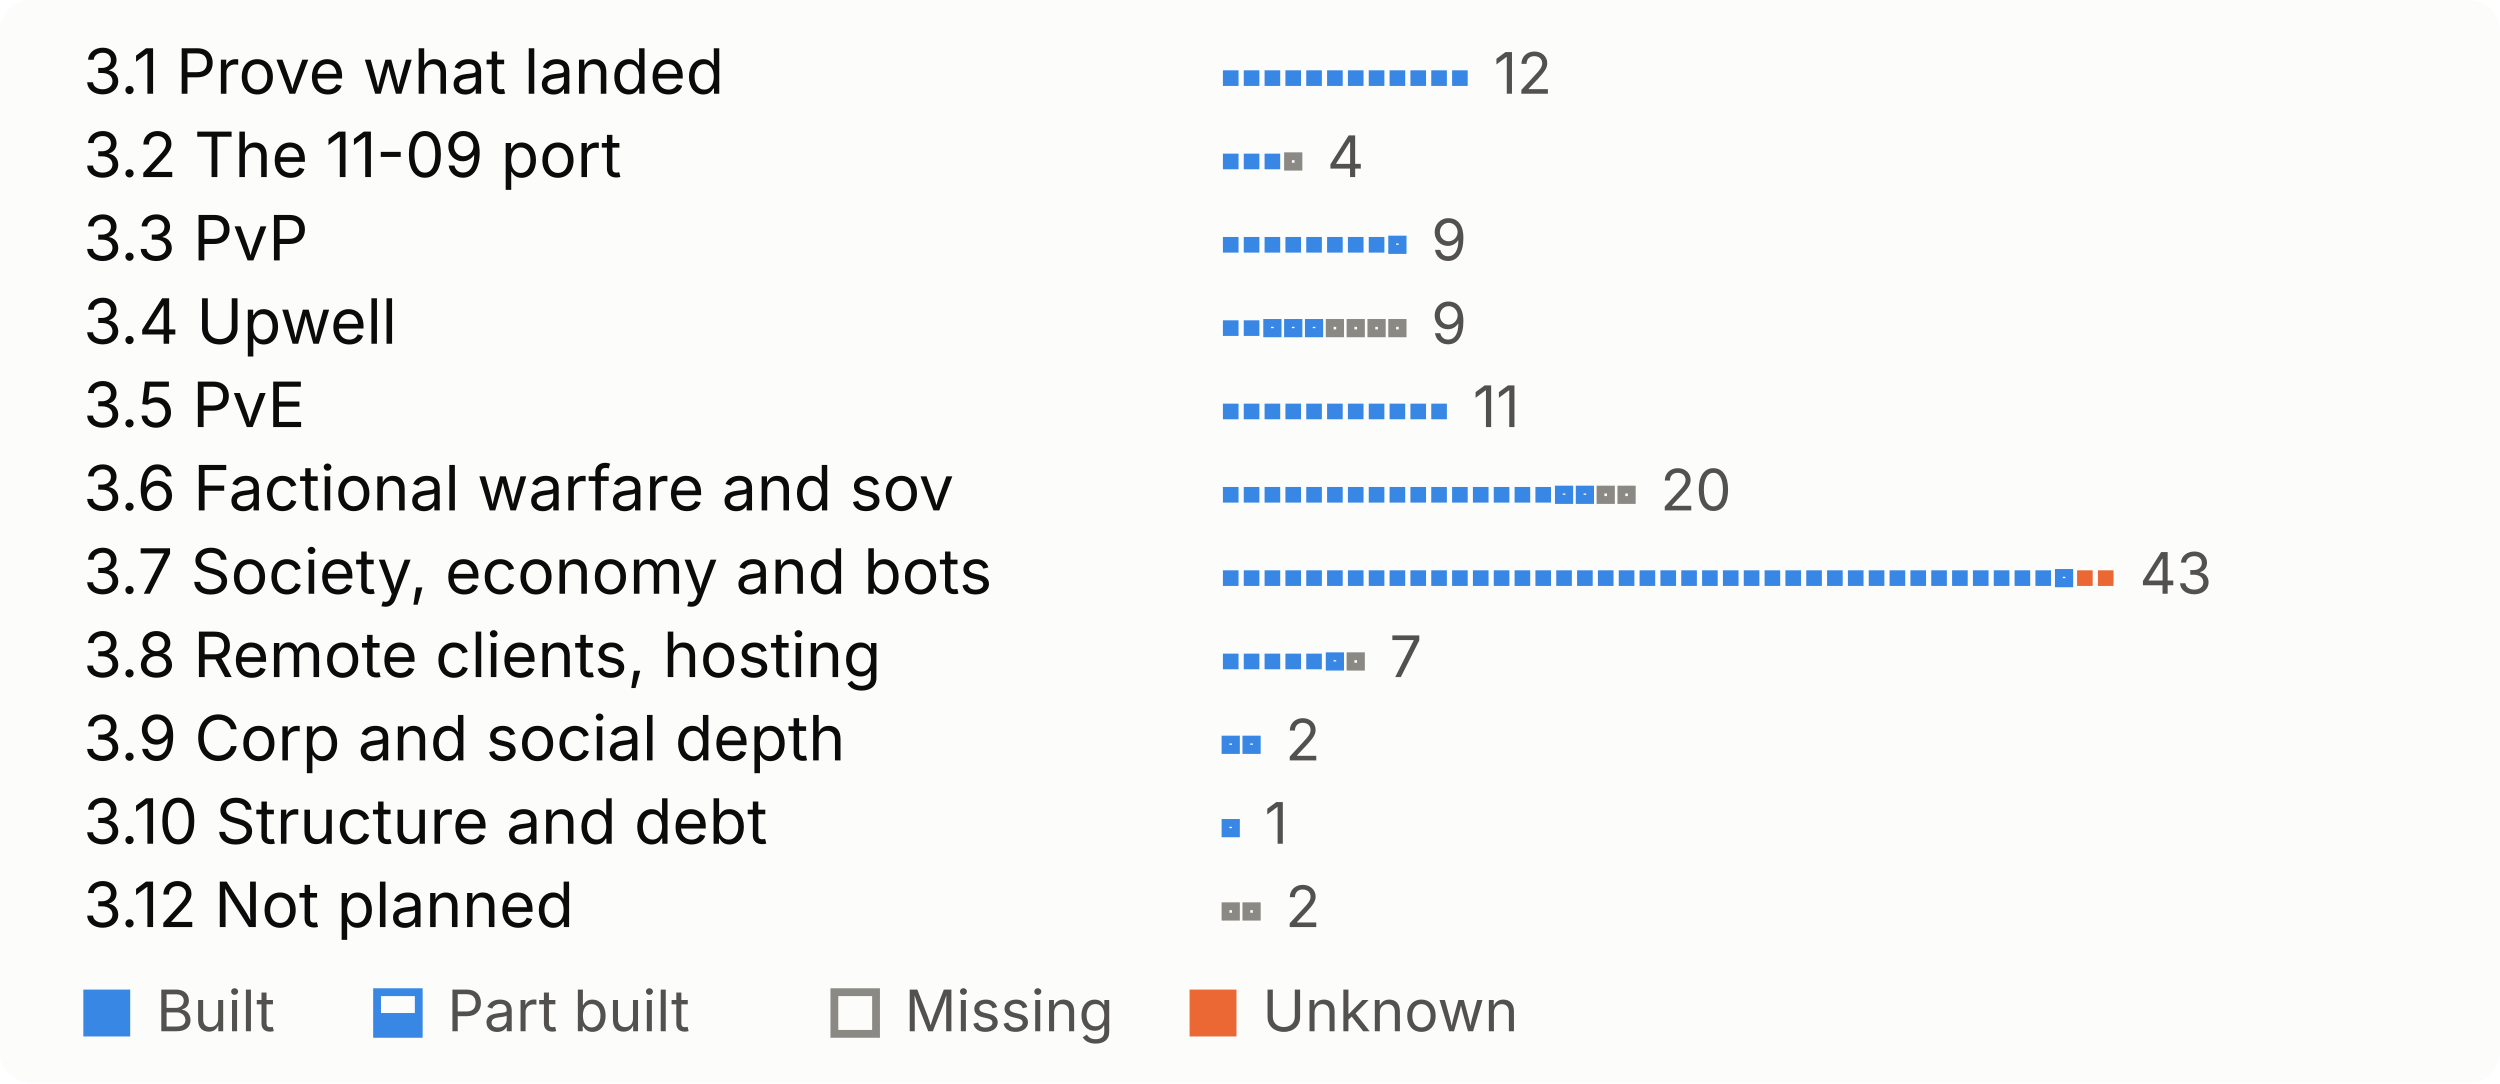
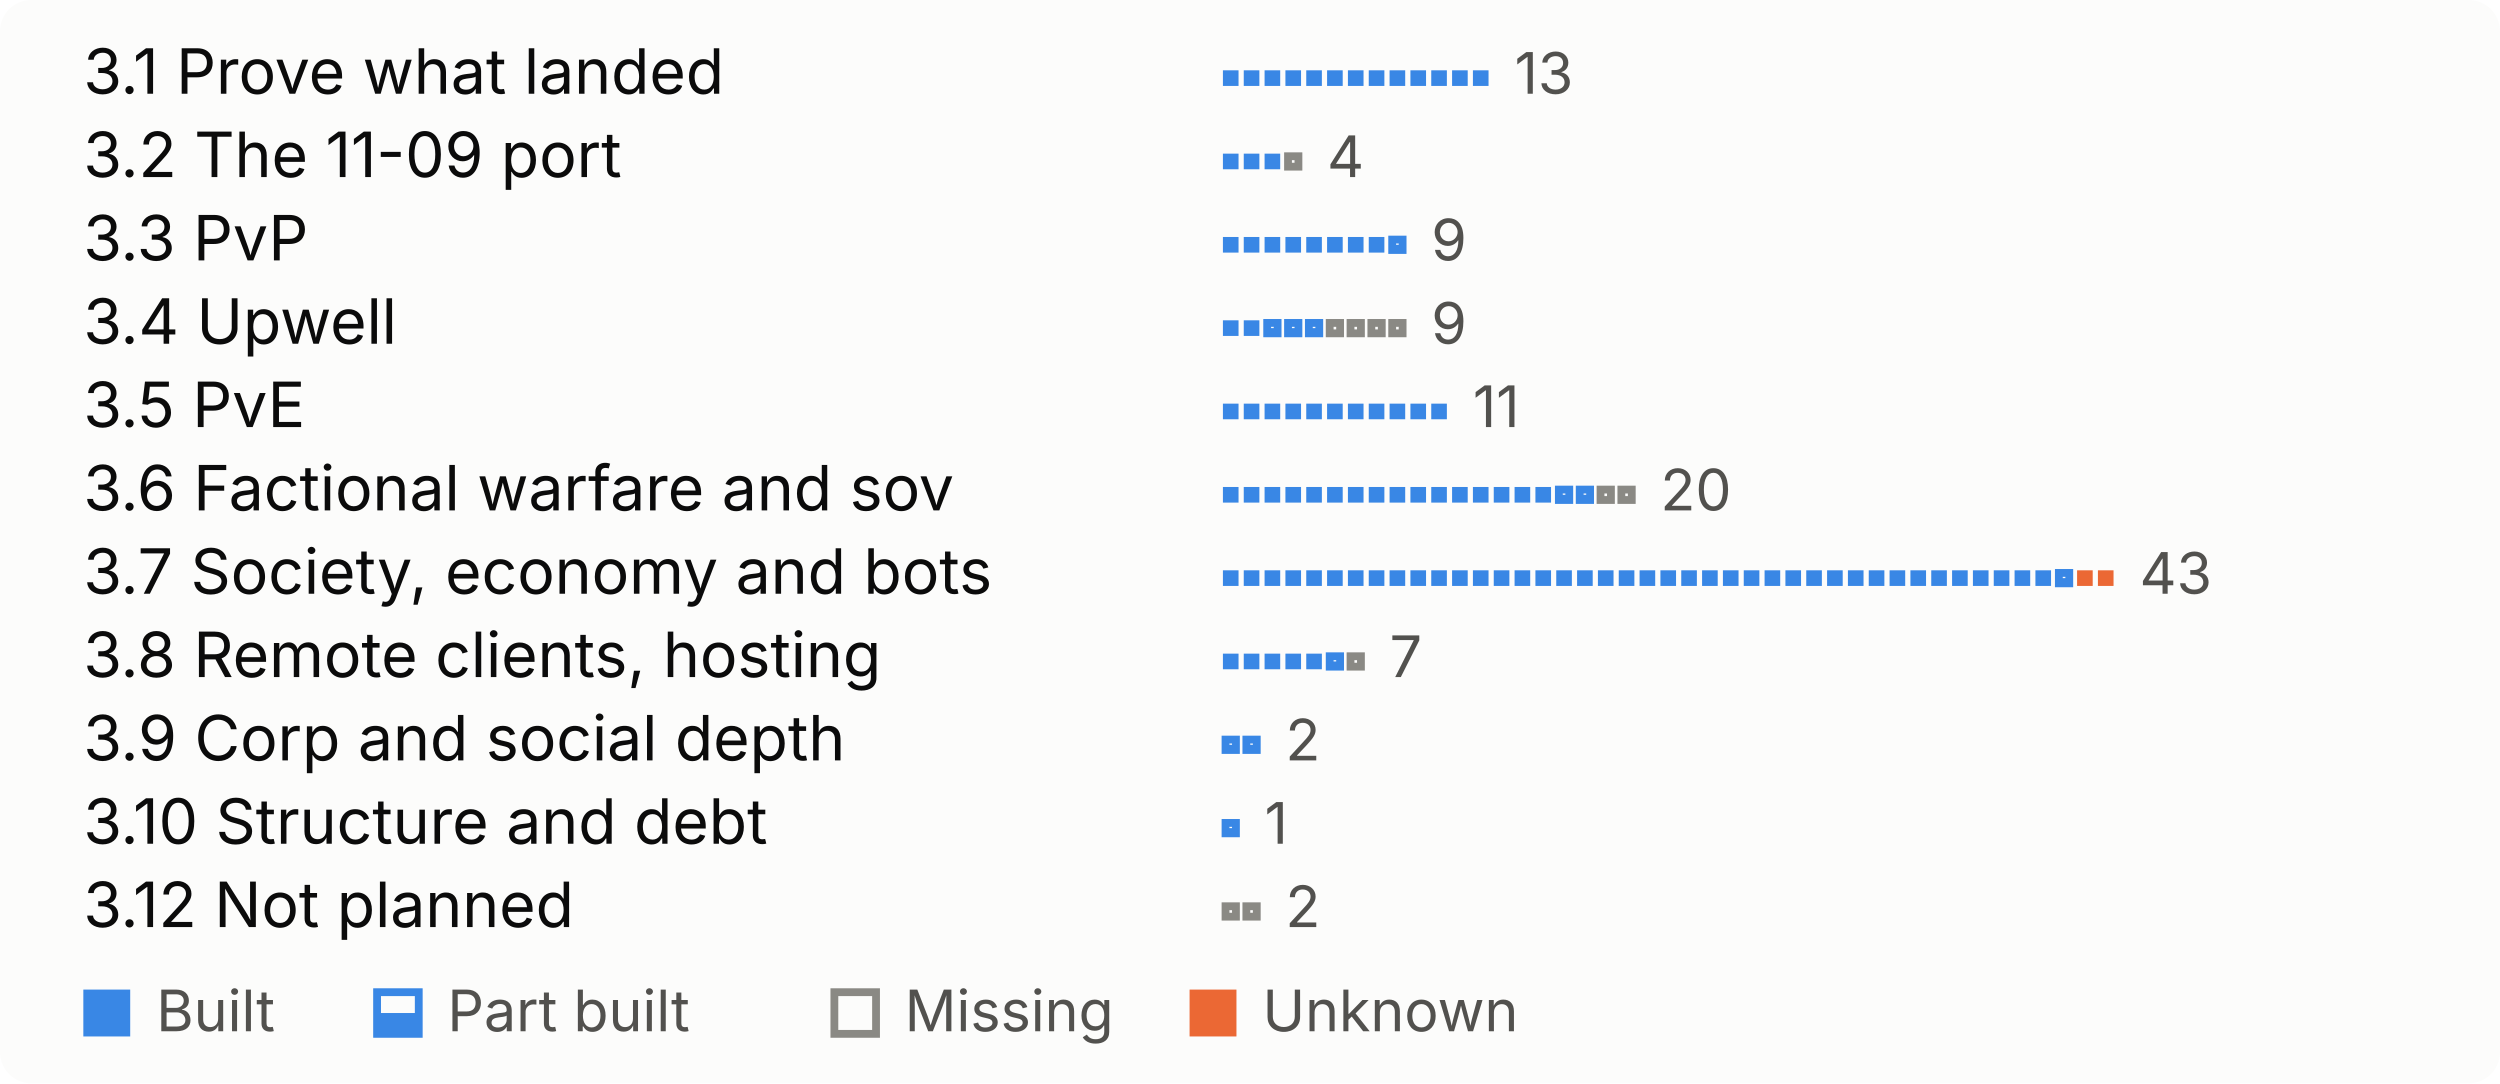
<svg xmlns="http://www.w3.org/2000/svg" width="480" height="208" viewBox="0 0 480 208" role="img" aria-label="What is left, by theme, one mark per open feature">
  <style>
.bg{fill:#fcfcfb}.t{fill:#0b0b0b}.s{fill:#52514e}.rule{fill:#e1e0d9}
.proved{fill:#184f95}.built{fill:#3987e5}.unknown{fill:#eb6834}
.part-o{fill:none;stroke:#3987e5;stroke-width:1.5}.part-f{fill:#3987e5}
.missing{fill:none;stroke:#8a8984;stroke-width:1.5}
.pass{fill:#184f95}.fail{fill:#eb6834}.none{fill:none;stroke:#8a8984;stroke-width:1.5}
@media (prefers-color-scheme:dark){
.bg{fill:#1a1a19}.t{fill:#f0efec}.s{fill:#c3c2b7}.rule{fill:#383835}
.proved{fill:#86b6ef}.built{fill:#3987e5}.unknown{fill:#d95926}
.part-o{stroke:#3987e5}.part-f{fill:#3987e5}
.missing{stroke:#8d8c85}
.pass{fill:#86b6ef}.fail{fill:#d95926}.none{stroke:#8d8c85}
}
text{font-family:system-ui,-apple-system,"Segoe UI",sans-serif;font-size:12px}
.big{font-size:26px;font-weight:600}.b{font-weight:600}.xs{font-size:11px}
</style>
  <rect width="480" height="208" rx="6" class="bg" />
  <text x="16.0" y="18.0" class="t">3.1 Prove what landed</text>
  <rect x="234.8" y="13.5" width="3" height="3" class="built" />
  <rect x="238.8" y="13.5" width="3" height="3" class="built" />
  <rect x="242.8" y="13.5" width="3" height="3" class="built" />
  <rect x="246.8" y="13.5" width="3" height="3" class="built" />
  <rect x="250.8" y="13.5" width="3" height="3" class="built" />
  <rect x="254.8" y="13.5" width="3" height="3" class="built" />
  <rect x="258.8" y="13.5" width="3" height="3" class="built" />
  <rect x="262.8" y="13.5" width="3" height="3" class="built" />
  <rect x="266.8" y="13.5" width="3" height="3" class="built" />
  <rect x="270.8" y="13.5" width="3" height="3" class="built" />
  <rect x="274.8" y="13.5" width="3" height="3" class="built" />
  <rect x="278.8" y="13.5" width="3" height="3" class="built" />
-   <text x="286.8" y="18.0" class="s xs">12</text>
+   <rect x="282.8" y="13.5" width="3" height="3" class="built" />
+   <text x="290.8" y="18.0" class="s xs">13</text>
  <text x="16.0" y="34.0" class="t">3.2 The 11-09 port</text>
  <rect x="234.8" y="29.5" width="3" height="3" class="built" />
  <rect x="238.8" y="29.5" width="3" height="3" class="built" />
  <rect x="242.8" y="29.5" width="3" height="3" class="built" />
  <rect x="247.3" y="30.0" width="2" height="2" fill="none" class="missing" />
  <text x="254.8" y="34.0" class="s xs">4</text>
  <text x="16.0" y="50.0" class="t">3.3 PvP</text>
  <rect x="234.8" y="45.5" width="3" height="3" class="built" />
  <rect x="238.8" y="45.5" width="3" height="3" class="built" />
  <rect x="242.8" y="45.5" width="3" height="3" class="built" />
  <rect x="246.8" y="45.5" width="3" height="3" class="built" />
  <rect x="250.8" y="45.5" width="3" height="3" class="built" />
  <rect x="254.8" y="45.5" width="3" height="3" class="built" />
  <rect x="258.8" y="45.5" width="3" height="3" class="built" />
  <rect x="262.8" y="45.5" width="3" height="3" class="built" />
  <rect x="267.3" y="46.0" width="2" height="2" fill="none" class="part-o" />
  <rect x="266.8" y="47.0" width="3" height="1.5" class="part-f" />
  <text x="274.8" y="50.0" class="s xs">9</text>
  <text x="16.0" y="66.0" class="t">3.4 Upwell</text>
  <rect x="234.8" y="61.5" width="3" height="3" class="built" />
  <rect x="238.8" y="61.5" width="3" height="3" class="built" />
  <rect x="243.3" y="62.0" width="2" height="2" fill="none" class="part-o" />
  <rect x="242.8" y="63.0" width="3" height="1.5" class="part-f" />
  <rect x="247.3" y="62.0" width="2" height="2" fill="none" class="part-o" />
  <rect x="246.8" y="63.0" width="3" height="1.5" class="part-f" />
  <rect x="251.3" y="62.0" width="2" height="2" fill="none" class="part-o" />
  <rect x="250.8" y="63.0" width="3" height="1.5" class="part-f" />
  <rect x="255.3" y="62.0" width="2" height="2" fill="none" class="missing" />
  <rect x="259.3" y="62.0" width="2" height="2" fill="none" class="missing" />
  <rect x="263.3" y="62.0" width="2" height="2" fill="none" class="missing" />
  <rect x="267.3" y="62.0" width="2" height="2" fill="none" class="missing" />
  <text x="274.8" y="66.0" class="s xs">9</text>
  <text x="16.0" y="82.0" class="t">3.5 PvE</text>
  <rect x="234.8" y="77.5" width="3" height="3" class="built" />
  <rect x="238.8" y="77.5" width="3" height="3" class="built" />
  <rect x="242.8" y="77.5" width="3" height="3" class="built" />
  <rect x="246.8" y="77.5" width="3" height="3" class="built" />
  <rect x="250.8" y="77.5" width="3" height="3" class="built" />
  <rect x="254.8" y="77.5" width="3" height="3" class="built" />
  <rect x="258.8" y="77.5" width="3" height="3" class="built" />
  <rect x="262.8" y="77.5" width="3" height="3" class="built" />
  <rect x="266.8" y="77.5" width="3" height="3" class="built" />
  <rect x="270.8" y="77.5" width="3" height="3" class="built" />
  <rect x="274.8" y="77.5" width="3" height="3" class="built" />
  <text x="282.8" y="82.0" class="s xs">11</text>
  <text x="16.0" y="98.0" class="t">3.6 Factional warfare and sov</text>
  <rect x="234.8" y="93.5" width="3" height="3" class="built" />
  <rect x="238.8" y="93.5" width="3" height="3" class="built" />
  <rect x="242.8" y="93.5" width="3" height="3" class="built" />
  <rect x="246.8" y="93.5" width="3" height="3" class="built" />
  <rect x="250.8" y="93.5" width="3" height="3" class="built" />
  <rect x="254.8" y="93.5" width="3" height="3" class="built" />
  <rect x="258.8" y="93.5" width="3" height="3" class="built" />
  <rect x="262.8" y="93.5" width="3" height="3" class="built" />
  <rect x="266.8" y="93.5" width="3" height="3" class="built" />
  <rect x="270.8" y="93.5" width="3" height="3" class="built" />
  <rect x="274.8" y="93.5" width="3" height="3" class="built" />
  <rect x="278.8" y="93.5" width="3" height="3" class="built" />
  <rect x="282.8" y="93.5" width="3" height="3" class="built" />
  <rect x="286.8" y="93.5" width="3" height="3" class="built" />
  <rect x="290.8" y="93.5" width="3" height="3" class="built" />
  <rect x="294.8" y="93.5" width="3" height="3" class="built" />
  <rect x="299.3" y="94.0" width="2" height="2" fill="none" class="part-o" />
  <rect x="298.8" y="95.0" width="3" height="1.5" class="part-f" />
  <rect x="303.3" y="94.0" width="2" height="2" fill="none" class="part-o" />
  <rect x="302.8" y="95.0" width="3" height="1.5" class="part-f" />
  <rect x="307.3" y="94.0" width="2" height="2" fill="none" class="missing" />
  <rect x="311.3" y="94.0" width="2" height="2" fill="none" class="missing" />
  <text x="318.8" y="98.0" class="s xs">20</text>
  <text x="16.0" y="114.0" class="t">3.7 Society, economy and bots</text>
  <rect x="234.8" y="109.5" width="3" height="3" class="built" />
  <rect x="238.8" y="109.5" width="3" height="3" class="built" />
  <rect x="242.8" y="109.5" width="3" height="3" class="built" />
  <rect x="246.8" y="109.5" width="3" height="3" class="built" />
  <rect x="250.8" y="109.5" width="3" height="3" class="built" />
  <rect x="254.8" y="109.5" width="3" height="3" class="built" />
  <rect x="258.8" y="109.5" width="3" height="3" class="built" />
  <rect x="262.8" y="109.5" width="3" height="3" class="built" />
  <rect x="266.8" y="109.5" width="3" height="3" class="built" />
  <rect x="270.8" y="109.5" width="3" height="3" class="built" />
  <rect x="274.8" y="109.5" width="3" height="3" class="built" />
  <rect x="278.8" y="109.5" width="3" height="3" class="built" />
  <rect x="282.8" y="109.5" width="3" height="3" class="built" />
  <rect x="286.8" y="109.5" width="3" height="3" class="built" />
  <rect x="290.8" y="109.5" width="3" height="3" class="built" />
  <rect x="294.8" y="109.5" width="3" height="3" class="built" />
  <rect x="298.8" y="109.5" width="3" height="3" class="built" />
  <rect x="302.8" y="109.5" width="3" height="3" class="built" />
  <rect x="306.8" y="109.5" width="3" height="3" class="built" />
  <rect x="310.8" y="109.5" width="3" height="3" class="built" />
  <rect x="314.8" y="109.5" width="3" height="3" class="built" />
  <rect x="318.8" y="109.5" width="3" height="3" class="built" />
  <rect x="322.8" y="109.5" width="3" height="3" class="built" />
  <rect x="326.8" y="109.5" width="3" height="3" class="built" />
  <rect x="330.8" y="109.5" width="3" height="3" class="built" />
  <rect x="334.8" y="109.5" width="3" height="3" class="built" />
  <rect x="338.8" y="109.5" width="3" height="3" class="built" />
  <rect x="342.8" y="109.5" width="3" height="3" class="built" />
  <rect x="346.8" y="109.5" width="3" height="3" class="built" />
  <rect x="350.8" y="109.5" width="3" height="3" class="built" />
  <rect x="354.8" y="109.5" width="3" height="3" class="built" />
  <rect x="358.8" y="109.5" width="3" height="3" class="built" />
  <rect x="362.8" y="109.5" width="3" height="3" class="built" />
  <rect x="366.8" y="109.5" width="3" height="3" class="built" />
  <rect x="370.8" y="109.5" width="3" height="3" class="built" />
  <rect x="374.8" y="109.5" width="3" height="3" class="built" />
  <rect x="378.8" y="109.5" width="3" height="3" class="built" />
  <rect x="382.8" y="109.5" width="3" height="3" class="built" />
  <rect x="386.8" y="109.5" width="3" height="3" class="built" />
  <rect x="390.8" y="109.5" width="3" height="3" class="built" />
  <rect x="395.3" y="110.0" width="2" height="2" fill="none" class="part-o" />
  <rect x="394.8" y="111.0" width="3" height="1.5" class="part-f" />
  <rect x="398.8" y="109.5" width="3" height="3" class="unknown" />
  <rect x="402.8" y="109.5" width="3" height="3" class="unknown" />
  <text x="410.8" y="114.0" class="s xs">43</text>
  <text x="16.0" y="130.0" class="t">3.8 Remote clients, hosting</text>
  <rect x="234.8" y="125.5" width="3" height="3" class="built" />
  <rect x="238.8" y="125.5" width="3" height="3" class="built" />
  <rect x="242.8" y="125.5" width="3" height="3" class="built" />
  <rect x="246.8" y="125.5" width="3" height="3" class="built" />
  <rect x="250.8" y="125.5" width="3" height="3" class="built" />
  <rect x="255.3" y="126.0" width="2" height="2" fill="none" class="part-o" />
  <rect x="254.8" y="127.0" width="3" height="1.5" class="part-f" />
  <rect x="259.3" y="126.0" width="2" height="2" fill="none" class="missing" />
  <text x="266.8" y="130.0" class="s xs">7</text>
  <text x="16.0" y="146.0" class="t">3.9 Corp and social depth</text>
  <rect x="235.3" y="142.0" width="2" height="2" fill="none" class="part-o" />
  <rect x="234.8" y="143.0" width="3" height="1.5" class="part-f" />
  <rect x="239.3" y="142.0" width="2" height="2" fill="none" class="part-o" />
  <rect x="238.8" y="143.0" width="3" height="1.5" class="part-f" />
  <text x="246.8" y="146.0" class="s xs">2</text>
  <text x="16.0" y="162.0" class="t">3.10 Structure and debt</text>
  <rect x="235.3" y="158.0" width="2" height="2" fill="none" class="part-o" />
  <rect x="234.8" y="159.0" width="3" height="1.5" class="part-f" />
  <text x="242.8" y="162.0" class="s xs">1</text>
  <text x="16.0" y="178.0" class="t">3.12 Not planned</text>
  <rect x="235.3" y="174.0" width="2" height="2" fill="none" class="missing" />
  <rect x="239.3" y="174.0" width="2" height="2" fill="none" class="missing" />
  <text x="246.8" y="178.0" class="s xs">2</text>
  <rect x="16.0" y="190.0" width="9" height="9" class="built" />
  <text x="30.0" y="198.0" class="s xs">Built</text>
  <rect x="72.4" y="190.5" width="8" height="8" fill="none" class="part-o" />
  <rect x="71.9" y="194.5" width="9" height="4.5" class="part-f" />
  <text x="85.9" y="198.0" class="s xs">Part built</text>
  <rect x="160.2" y="190.5" width="8" height="8" fill="none" class="missing" />
  <text x="173.7" y="198.0" class="s xs">Missing</text>
  <rect x="228.4" y="190.0" width="9" height="9" class="unknown" />
  <text x="242.4" y="198.0" class="s xs">Unknown</text>
</svg>
